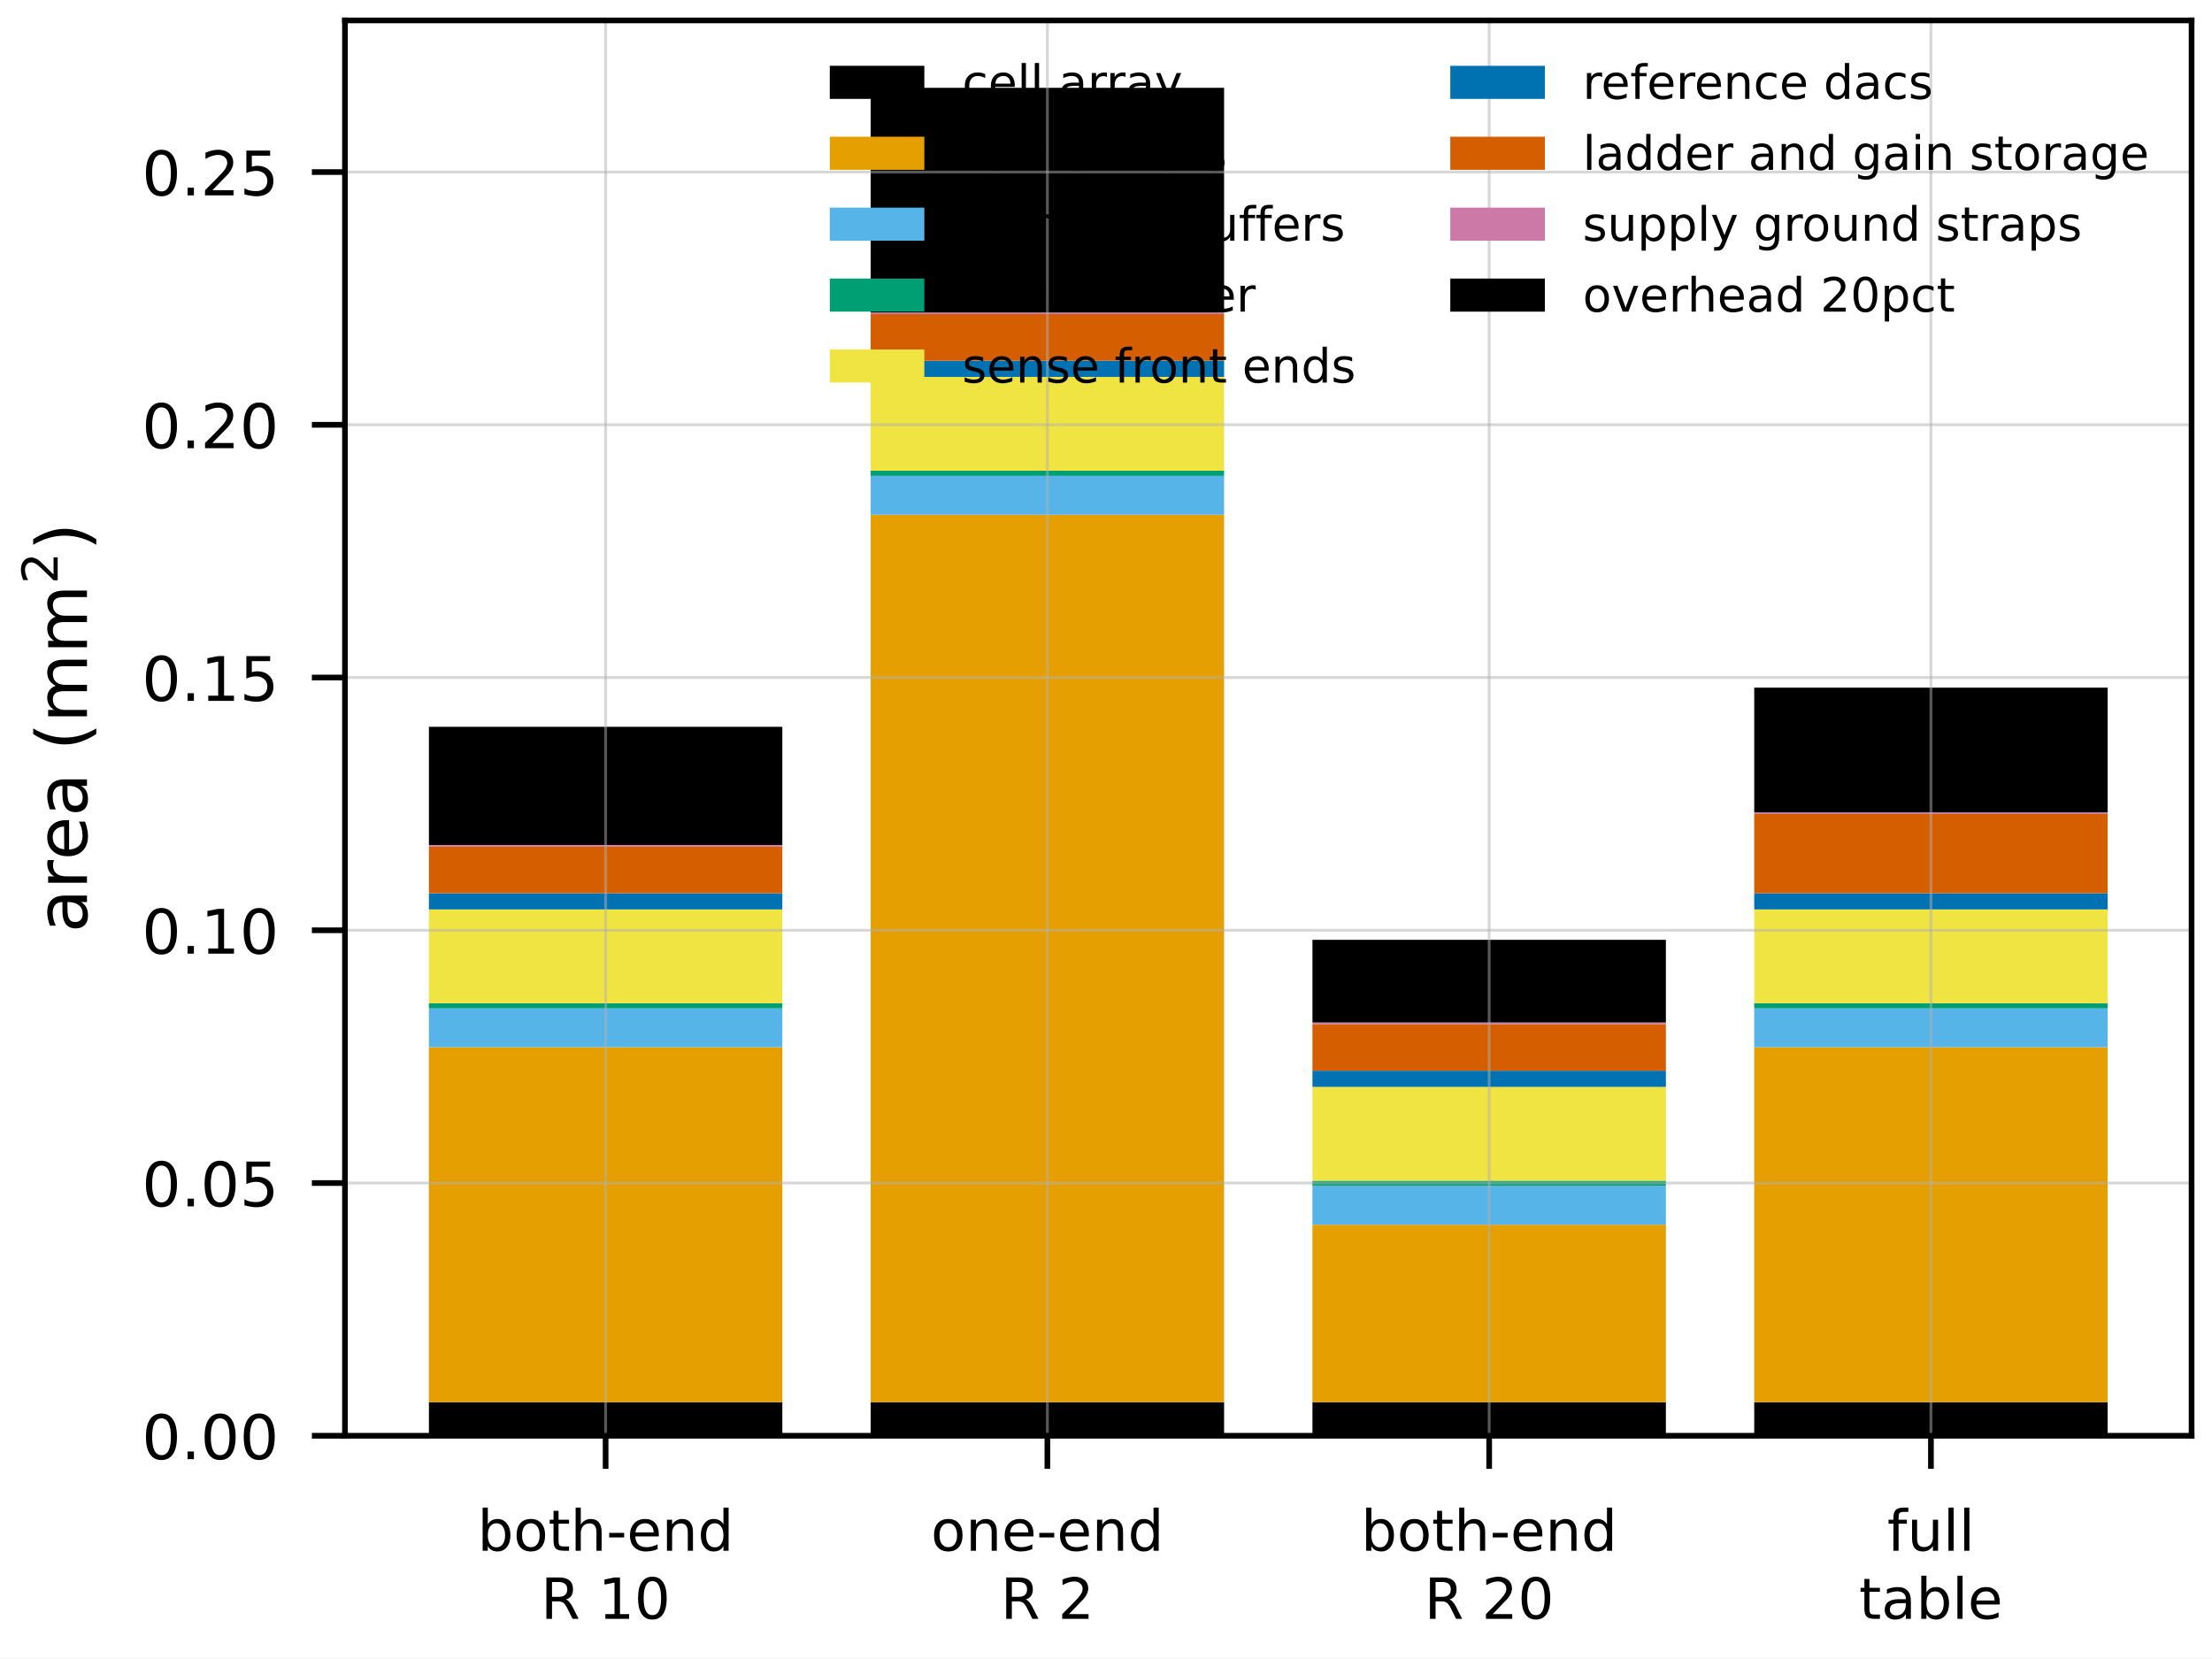
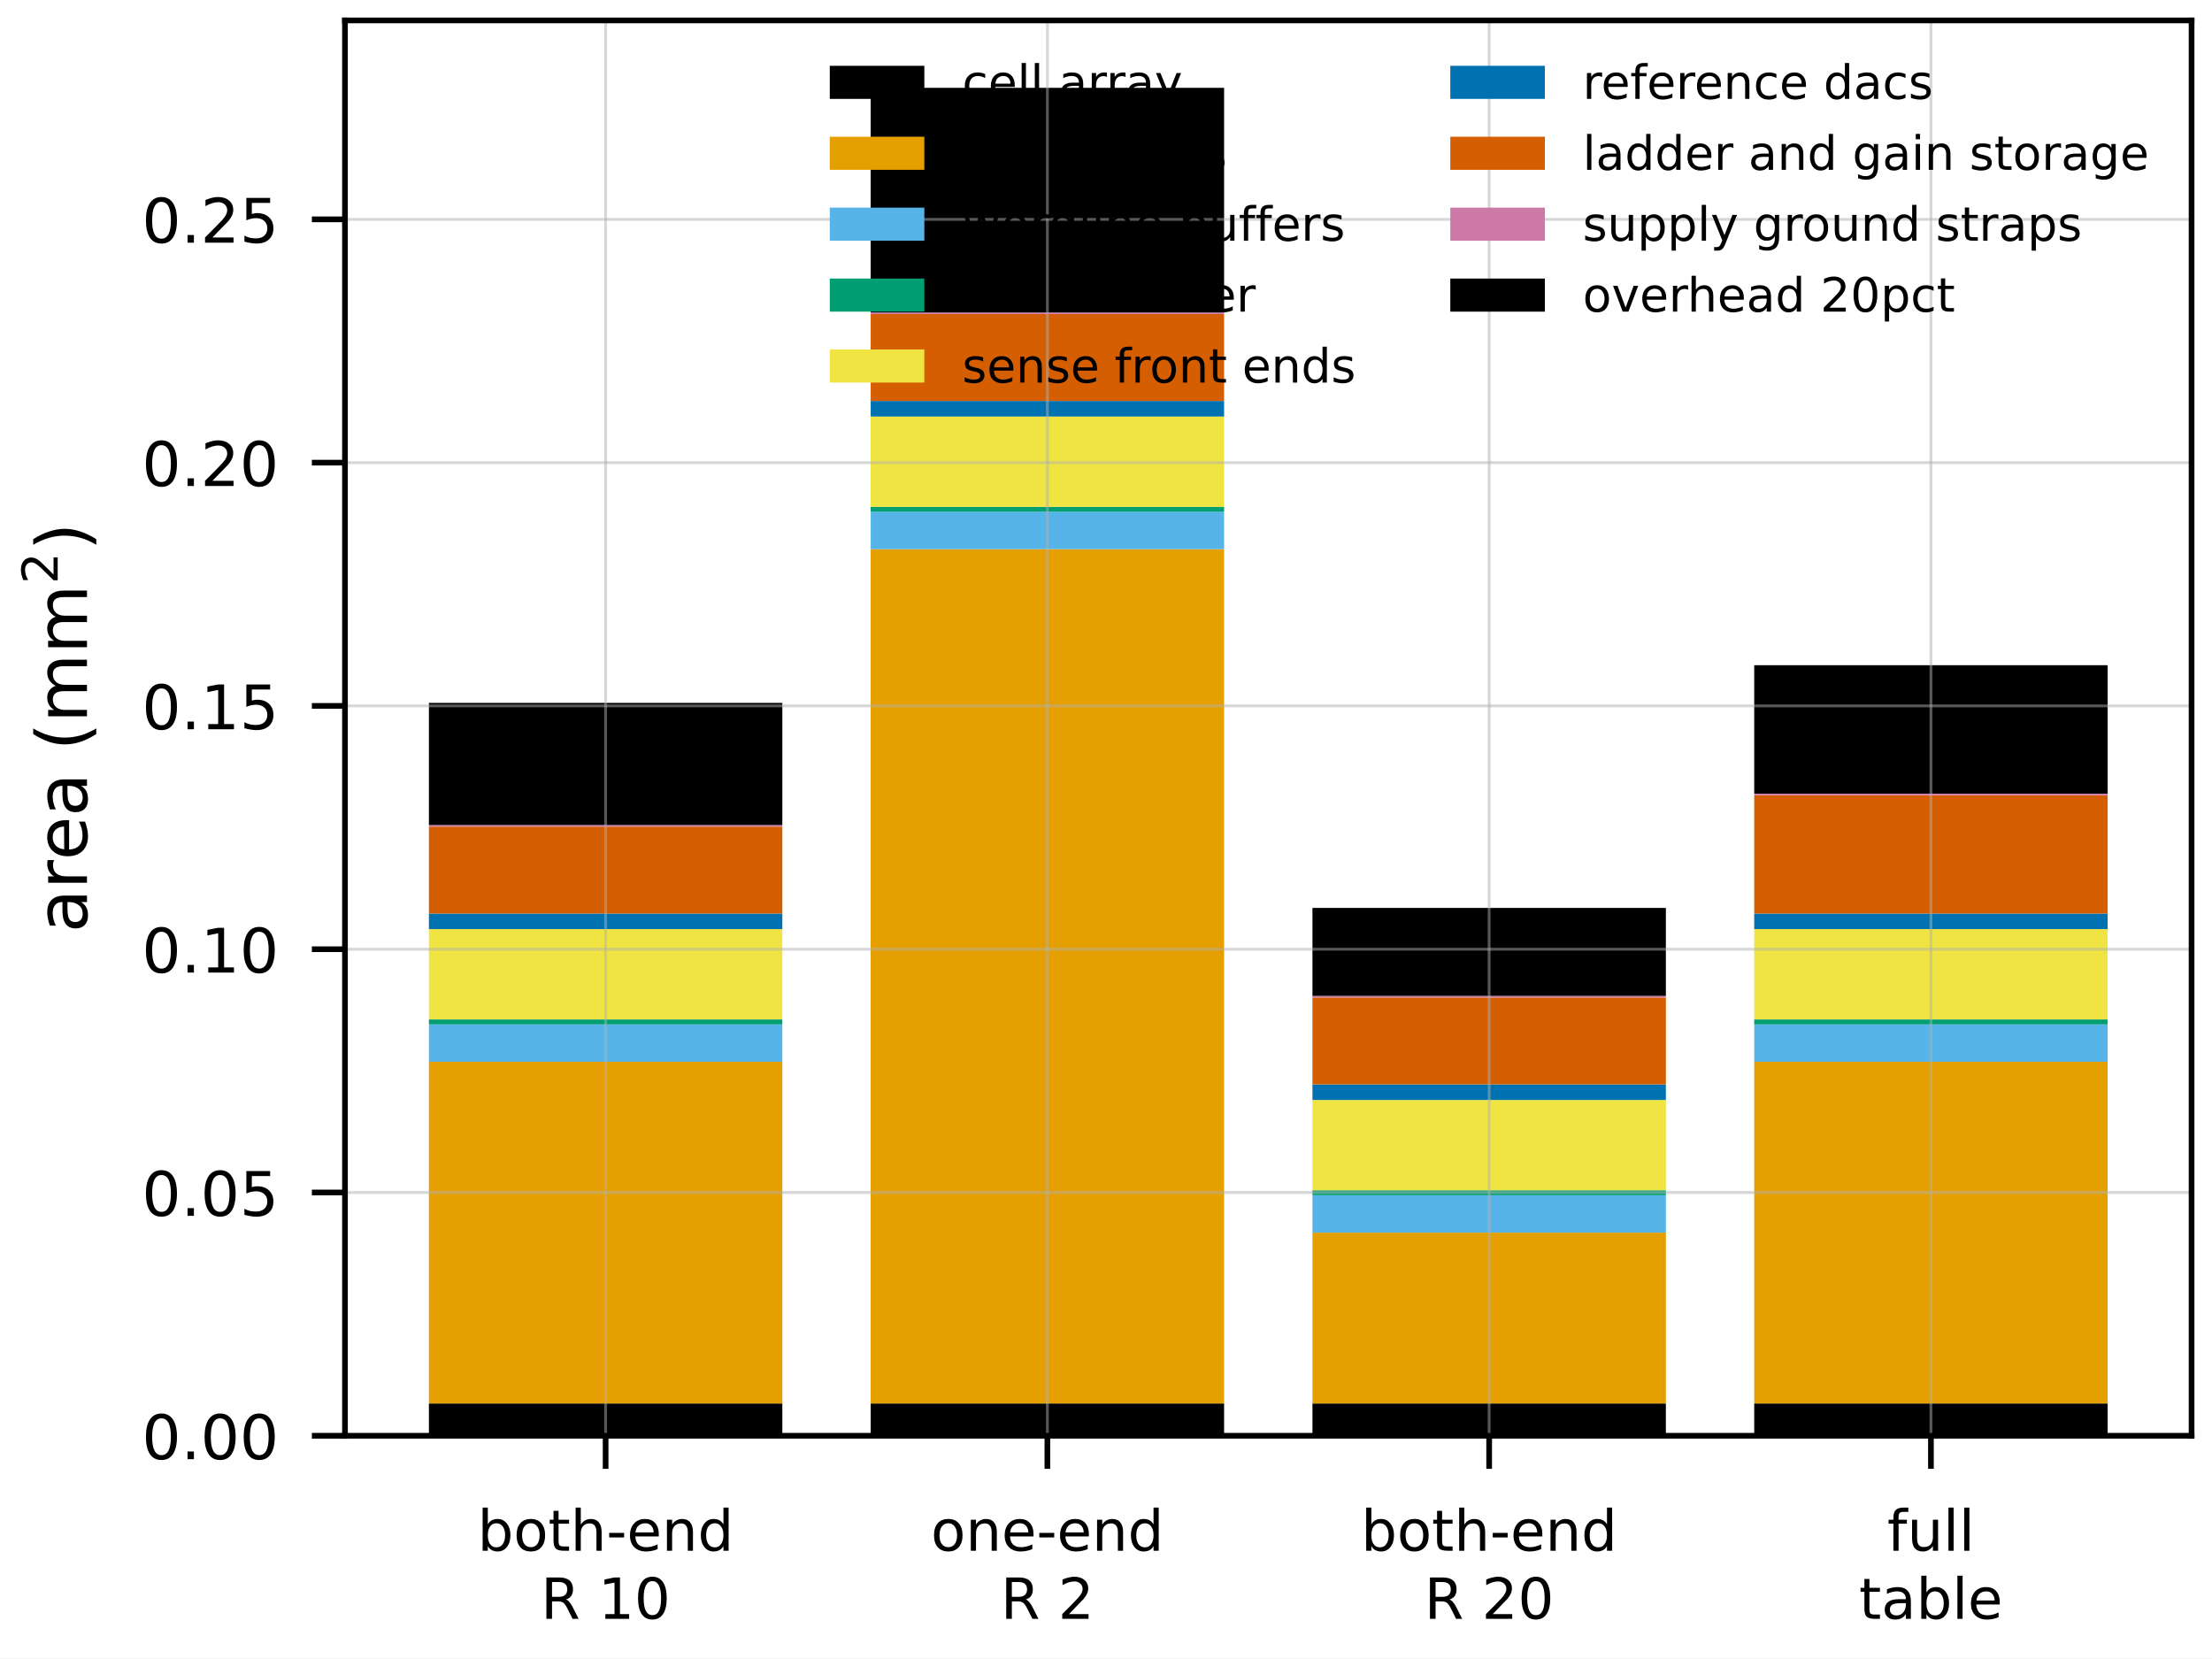
<svg xmlns="http://www.w3.org/2000/svg" xmlns:xlink="http://www.w3.org/1999/xlink" width="233.944pt" height="175.411pt" viewBox="0 0 233.944 175.411" version="1.1">
  <defs>
    <style type="text/css">*{stroke-linejoin: round; stroke-linecap: butt}</style>
  </defs>
  <g id="figure_1">
    <g id="patch_1">
      <path d="M 0 175.411  L 233.944 175.411  L 233.944 0  L 0 0  z " style="fill: #ffffff" />
    </g>
    <g id="axes_1">
      <g id="patch_2">
        <path d="M 36.484 151.848  L 231.784 151.848  L 231.784 2.16  L 36.484 2.16  z " style="fill: #ffffff" />
      </g>
      <g id="patch_3">
-         <path d="M 45.362 151.848  L 82.74 151.848  L 82.74 148.301  L 45.362 148.301  z " clip-path="url(#p2268f65d44)" />
+         <path d="M 45.362 151.848  L 82.74 151.848  L 82.74 148.433  L 45.362 148.433  z " clip-path="url(#p60e9db99cc)" />
      </g>
      <g id="patch_4">
-         <path d="M 92.084 151.848  L 129.462 151.848  L 129.462 148.301  L 92.084 148.301  z " clip-path="url(#p2268f65d44)" />
+         <path d="M 92.084 151.848  L 129.462 151.848  L 129.462 148.433  L 92.084 148.433  z " clip-path="url(#p60e9db99cc)" />
      </g>
      <g id="patch_5">
-         <path d="M 138.807 151.848  L 176.185 151.848  L 176.185 148.301  L 138.807 148.301  z " clip-path="url(#p2268f65d44)" />
+         <path d="M 138.807 151.848  L 176.185 151.848  L 176.185 148.433  L 138.807 148.433  z " clip-path="url(#p60e9db99cc)" />
      </g>
      <g id="patch_6">
-         <path d="M 185.529 151.848  L 222.907 151.848  L 222.907 148.301  L 185.529 148.301  z " clip-path="url(#p2268f65d44)" />
+         <path d="M 185.529 151.848  L 222.907 151.848  L 222.907 148.433  L 185.529 148.433  z " clip-path="url(#p60e9db99cc)" />
      </g>
      <g id="patch_7">
-         <path d="M 45.362 148.301  L 82.74 148.301  L 82.74 110.755  L 45.362 110.755  z " clip-path="url(#p2268f65d44)" style="fill: #e69f00" />
+         <path d="M 45.362 148.433  L 82.74 148.433  L 82.74 112.293  L 45.362 112.293  z " clip-path="url(#p60e9db99cc)" style="fill: #e69f00" />
      </g>
      <g id="patch_8">
-         <path d="M 92.084 148.301  L 129.462 148.301  L 129.462 54.438  L 92.084 54.438  z " clip-path="url(#p2268f65d44)" style="fill: #e69f00" />
+         <path d="M 92.084 148.433  L 129.462 148.433  L 129.462 58.083  L 92.084 58.083  z " clip-path="url(#p60e9db99cc)" style="fill: #e69f00" />
      </g>
      <g id="patch_9">
-         <path d="M 138.807 148.301  L 176.185 148.301  L 176.185 129.528  L 138.807 129.528  z " clip-path="url(#p2268f65d44)" style="fill: #e69f00" />
+         <path d="M 138.807 148.433  L 176.185 148.433  L 176.185 130.363  L 138.807 130.363  z " clip-path="url(#p60e9db99cc)" style="fill: #e69f00" />
      </g>
      <g id="patch_10">
-         <path d="M 185.529 148.301  L 222.907 148.301  L 222.907 110.755  L 185.529 110.755  z " clip-path="url(#p2268f65d44)" style="fill: #e69f00" />
+         <path d="M 185.529 148.433  L 222.907 148.433  L 222.907 112.293  L 185.529 112.293  z " clip-path="url(#p60e9db99cc)" style="fill: #e69f00" />
      </g>
      <g id="patch_11">
-         <path d="M 45.362 110.755  L 82.74 110.755  L 82.74 106.65  L 45.362 106.65  z " clip-path="url(#p2268f65d44)" style="fill: #56b4e9" />
+         <path d="M 45.362 112.293  L 82.74 112.293  L 82.74 108.341  L 45.362 108.341  z " clip-path="url(#p60e9db99cc)" style="fill: #56b4e9" />
      </g>
      <g id="patch_12">
-         <path d="M 92.084 54.438  L 129.462 54.438  L 129.462 50.332  L 92.084 50.332  z " clip-path="url(#p2268f65d44)" style="fill: #56b4e9" />
+         <path d="M 92.084 58.083  L 129.462 58.083  L 129.462 54.131  L 92.084 54.131  z " clip-path="url(#p60e9db99cc)" style="fill: #56b4e9" />
      </g>
      <g id="patch_13">
-         <path d="M 138.807 129.528  L 176.185 129.528  L 176.185 125.422  L 138.807 125.422  z " clip-path="url(#p2268f65d44)" style="fill: #56b4e9" />
+         <path d="M 138.807 130.363  L 176.185 130.363  L 176.185 126.411  L 138.807 126.411  z " clip-path="url(#p60e9db99cc)" style="fill: #56b4e9" />
      </g>
      <g id="patch_14">
-         <path d="M 185.529 110.755  L 222.907 110.755  L 222.907 106.65  L 185.529 106.65  z " clip-path="url(#p2268f65d44)" style="fill: #56b4e9" />
+         <path d="M 185.529 112.293  L 222.907 112.293  L 222.907 108.341  L 185.529 108.341  z " clip-path="url(#p60e9db99cc)" style="fill: #56b4e9" />
      </g>
      <g id="patch_15">
-         <path d="M 45.362 106.65  L 82.74 106.65  L 82.74 106.102  L 45.362 106.102  z " clip-path="url(#p2268f65d44)" style="fill: #009e73" />
+         <path d="M 45.362 108.341  L 82.74 108.341  L 82.74 107.814  L 45.362 107.814  z " clip-path="url(#p60e9db99cc)" style="fill: #009e73" />
      </g>
      <g id="patch_16">
-         <path d="M 92.084 50.332  L 129.462 50.332  L 129.462 49.784  L 92.084 49.784  z " clip-path="url(#p2268f65d44)" style="fill: #009e73" />
+         <path d="M 92.084 54.131  L 129.462 54.131  L 129.462 53.604  L 92.084 53.604  z " clip-path="url(#p60e9db99cc)" style="fill: #009e73" />
      </g>
      <g id="patch_17">
-         <path d="M 138.807 125.422  L 176.185 125.422  L 176.185 124.875  L 138.807 124.875  z " clip-path="url(#p2268f65d44)" style="fill: #009e73" />
+         <path d="M 138.807 126.411  L 176.185 126.411  L 176.185 125.884  L 138.807 125.884  z " clip-path="url(#p60e9db99cc)" style="fill: #009e73" />
      </g>
      <g id="patch_18">
-         <path d="M 185.529 106.65  L 222.907 106.65  L 222.907 106.102  L 185.529 106.102  z " clip-path="url(#p2268f65d44)" style="fill: #009e73" />
+         <path d="M 185.529 108.341  L 222.907 108.341  L 222.907 107.814  L 185.529 107.814  z " clip-path="url(#p60e9db99cc)" style="fill: #009e73" />
      </g>
      <g id="patch_19">
-         <path d="M 45.362 106.102  L 82.74 106.102  L 82.74 96.18  L 45.362 96.18  z " clip-path="url(#p2268f65d44)" style="fill: #f0e442" />
+         <path d="M 45.362 107.814  L 82.74 107.814  L 82.74 98.263  L 45.362 98.263  z " clip-path="url(#p60e9db99cc)" style="fill: #f0e442" />
      </g>
      <g id="patch_20">
-         <path d="M 92.084 49.784  L 129.462 49.784  L 129.462 39.862  L 92.084 39.862  z " clip-path="url(#p2268f65d44)" style="fill: #f0e442" />
+         <path d="M 92.084 53.604  L 129.462 53.604  L 129.462 44.053  L 92.084 44.053  z " clip-path="url(#p60e9db99cc)" style="fill: #f0e442" />
      </g>
      <g id="patch_21">
-         <path d="M 138.807 124.875  L 176.185 124.875  L 176.185 114.952  L 138.807 114.952  z " clip-path="url(#p2268f65d44)" style="fill: #f0e442" />
+         <path d="M 138.807 125.884  L 176.185 125.884  L 176.185 116.333  L 138.807 116.333  z " clip-path="url(#p60e9db99cc)" style="fill: #f0e442" />
      </g>
      <g id="patch_22">
-         <path d="M 185.529 106.102  L 222.907 106.102  L 222.907 96.18  L 185.529 96.18  z " clip-path="url(#p2268f65d44)" style="fill: #f0e442" />
+         <path d="M 185.529 107.814  L 222.907 107.814  L 222.907 98.263  L 185.529 98.263  z " clip-path="url(#p60e9db99cc)" style="fill: #f0e442" />
      </g>
      <g id="patch_23">
-         <path d="M 45.362 96.18  L 82.74 96.18  L 82.74 94.469  L 45.362 94.469  z " clip-path="url(#p2268f65d44)" style="fill: #0072b2" />
+         <path d="M 45.362 98.263  L 82.74 98.263  L 82.74 96.617  L 45.362 96.617  z " clip-path="url(#p60e9db99cc)" style="fill: #0072b2" />
      </g>
      <g id="patch_24">
-         <path d="M 92.084 39.862  L 129.462 39.862  L 129.462 38.151  L 92.084 38.151  z " clip-path="url(#p2268f65d44)" style="fill: #0072b2" />
+         <path d="M 92.084 44.053  L 129.462 44.053  L 129.462 42.406  L 92.084 42.406  z " clip-path="url(#p60e9db99cc)" style="fill: #0072b2" />
      </g>
      <g id="patch_25">
-         <path d="M 138.807 114.952  L 176.185 114.952  L 176.185 113.242  L 138.807 113.242  z " clip-path="url(#p2268f65d44)" style="fill: #0072b2" />
+         <path d="M 138.807 116.333  L 176.185 116.333  L 176.185 114.687  L 138.807 114.687  z " clip-path="url(#p60e9db99cc)" style="fill: #0072b2" />
      </g>
      <g id="patch_26">
-         <path d="M 185.529 96.18  L 222.907 96.18  L 222.907 94.469  L 185.529 94.469  z " clip-path="url(#p2268f65d44)" style="fill: #0072b2" />
+         <path d="M 185.529 98.263  L 222.907 98.263  L 222.907 96.617  L 185.529 96.617  z " clip-path="url(#p60e9db99cc)" style="fill: #0072b2" />
      </g>
      <g id="patch_27">
-         <path d="M 45.362 94.469  L 82.74 94.469  L 82.74 89.539  L 45.362 89.539  z " clip-path="url(#p2268f65d44)" style="fill: #d55e00" />
+         <path d="M 45.362 96.617  L 82.74 96.617  L 82.74 87.425  L 45.362 87.425  z " clip-path="url(#p60e9db99cc)" style="fill: #d55e00" />
      </g>
      <g id="patch_28">
-         <path d="M 92.084 38.151  L 129.462 38.151  L 129.462 33.221  L 92.084 33.221  z " clip-path="url(#p2268f65d44)" style="fill: #d55e00" />
+         <path d="M 92.084 42.406  L 129.462 42.406  L 129.462 33.215  L 92.084 33.215  z " clip-path="url(#p60e9db99cc)" style="fill: #d55e00" />
      </g>
      <g id="patch_29">
-         <path d="M 138.807 113.242  L 176.185 113.242  L 176.185 108.311  L 138.807 108.311  z " clip-path="url(#p2268f65d44)" style="fill: #d55e00" />
+         <path d="M 138.807 114.687  L 176.185 114.687  L 176.185 105.495  L 138.807 105.495  z " clip-path="url(#p60e9db99cc)" style="fill: #d55e00" />
      </g>
      <g id="patch_30">
-         <path d="M 185.529 94.469  L 222.907 94.469  L 222.907 86.087  L 185.529 86.087  z " clip-path="url(#p2268f65d44)" style="fill: #d55e00" />
+         <path d="M 185.529 96.617  L 222.907 96.617  L 222.907 84.102  L 185.529 84.102  z " clip-path="url(#p60e9db99cc)" style="fill: #d55e00" />
      </g>
      <g id="patch_31">
-         <path d="M 45.362 89.539  L 82.74 89.539  L 82.74 89.366  L 45.362 89.366  z " clip-path="url(#p2268f65d44)" style="fill: #cc79a7" />
+         <path d="M 45.362 87.425  L 82.74 87.425  L 82.74 87.258  L 45.362 87.258  z " clip-path="url(#p60e9db99cc)" style="fill: #cc79a7" />
      </g>
      <g id="patch_32">
-         <path d="M 92.084 33.221  L 129.462 33.221  L 129.462 33.048  L 92.084 33.048  z " clip-path="url(#p2268f65d44)" style="fill: #cc79a7" />
+         <path d="M 92.084 33.215  L 129.462 33.215  L 129.462 33.048  L 92.084 33.048  z " clip-path="url(#p60e9db99cc)" style="fill: #cc79a7" />
      </g>
      <g id="patch_33">
-         <path d="M 138.807 108.311  L 176.185 108.311  L 176.185 108.138  L 138.807 108.138  z " clip-path="url(#p2268f65d44)" style="fill: #cc79a7" />
+         <path d="M 138.807 105.495  L 176.185 105.495  L 176.185 105.328  L 138.807 105.328  z " clip-path="url(#p60e9db99cc)" style="fill: #cc79a7" />
      </g>
      <g id="patch_34">
-         <path d="M 185.529 86.087  L 222.907 86.087  L 222.907 85.914  L 185.529 85.914  z " clip-path="url(#p2268f65d44)" style="fill: #cc79a7" />
+         <path d="M 185.529 84.102  L 222.907 84.102  L 222.907 83.936  L 185.529 83.936  z " clip-path="url(#p60e9db99cc)" style="fill: #cc79a7" />
      </g>
      <g id="patch_35">
-         <path d="M 45.362 89.366  L 82.74 89.366  L 82.74 76.869  L 45.362 76.869  z " clip-path="url(#p2268f65d44)" />
+         <path d="M 45.362 87.258  L 82.74 87.258  L 82.74 74.34  L 45.362 74.34  z " clip-path="url(#p60e9db99cc)" />
      </g>
      <g id="patch_36">
-         <path d="M 92.084 33.048  L 129.462 33.048  L 129.462 9.288  L 92.084 9.288  z " clip-path="url(#p2268f65d44)" />
+         <path d="M 92.084 33.048  L 129.462 33.048  L 129.462 9.288  L 92.084 9.288  z " clip-path="url(#p60e9db99cc)" />
      </g>
      <g id="patch_37">
-         <path d="M 138.807 108.138  L 176.185 108.138  L 176.185 99.396  L 138.807 99.396  z " clip-path="url(#p2268f65d44)" />
+         <path d="M 138.807 105.328  L 176.185 105.328  L 176.185 96.024  L 138.807 96.024  z " clip-path="url(#p60e9db99cc)" />
      </g>
      <g id="patch_38">
-         <path d="M 185.529 85.914  L 222.907 85.914  L 222.907 72.728  L 185.529 72.728  z " clip-path="url(#p2268f65d44)" />
+         <path d="M 185.529 83.936  L 222.907 83.936  L 222.907 70.353  L 185.529 70.353  z " clip-path="url(#p60e9db99cc)" />
      </g>
      <g id="matplotlib.axis_1">
        <g id="xtick_1">
          <g id="line2d_1">
-             <path d="M 64.051 151.848  L 64.051 2.16  " clip-path="url(#p2268f65d44)" style="fill: none; stroke: #b0b0b0; stroke-opacity: 0.5; stroke-width: 0.3; stroke-linecap: square" />
+             <path d="M 64.051 151.848  L 64.051 2.16  " clip-path="url(#p60e9db99cc)" style="fill: none; stroke: #b0b0b0; stroke-opacity: 0.5; stroke-width: 0.3; stroke-linecap: square" />
          </g>
          <g id="line2d_2">
            <defs>
-               <path id="m5a6bc85a8f" d="M 0 0  L 0 3.5  " style="stroke: #000000; stroke-width: 0.6" />
+               <path id="mfe16211105" d="M 0 0  L 0 3.5  " style="stroke: #000000; stroke-width: 0.6" />
            </defs>
            <g>
-               <use xlink:href="#m5a6bc85a8f" x="64.051" y="151.848" style="stroke: #000000; stroke-width: 0.6" />
+               <use xlink:href="#mfe16211105" x="64.051" y="151.848" style="stroke: #000000; stroke-width: 0.6" />
            </g>
          </g>
          <g id="text_1">
            <text style="font-size: 6px; font-family: 'DejaVu Sans'" transform="translate(50.49912 164.0076)">both-end</text>
            <text style="font-size: 6px; font-family: 'DejaVu Sans'" transform="translate(57.19521 171.2088)">R 10</text>
          </g>
        </g>
        <g id="xtick_2">
          <g id="line2d_3">
-             <path d="M 110.773 151.848  L 110.773 2.16  " clip-path="url(#p2268f65d44)" style="fill: none; stroke: #b0b0b0; stroke-opacity: 0.5; stroke-width: 0.3; stroke-linecap: square" />
+             <path d="M 110.773 151.848  L 110.773 2.16  " clip-path="url(#p60e9db99cc)" style="fill: none; stroke: #b0b0b0; stroke-opacity: 0.5; stroke-width: 0.3; stroke-linecap: square" />
          </g>
          <g id="line2d_4">
            <g>
-               <use xlink:href="#m5a6bc85a8f" x="110.773" y="151.848" style="stroke: #000000; stroke-width: 0.6" />
+               <use xlink:href="#mfe16211105" x="110.773" y="151.848" style="stroke: #000000; stroke-width: 0.6" />
            </g>
          </g>
          <g id="text_2">
            <text style="font-size: 6px; font-family: 'DejaVu Sans'" transform="translate(98.45629 164.0076)">one-end</text>
            <text style="font-size: 6px; font-family: 'DejaVu Sans'" transform="translate(105.8265 171.2088)">R 2</text>
          </g>
        </g>
        <g id="xtick_3">
          <g id="line2d_5">
-             <path d="M 157.496 151.848  L 157.496 2.16  " clip-path="url(#p2268f65d44)" style="fill: none; stroke: #b0b0b0; stroke-opacity: 0.5; stroke-width: 0.3; stroke-linecap: square" />
+             <path d="M 157.496 151.848  L 157.496 2.16  " clip-path="url(#p60e9db99cc)" style="fill: none; stroke: #b0b0b0; stroke-opacity: 0.5; stroke-width: 0.3; stroke-linecap: square" />
          </g>
          <g id="line2d_6">
            <g>
-               <use xlink:href="#m5a6bc85a8f" x="157.496" y="151.848" style="stroke: #000000; stroke-width: 0.6" />
+               <use xlink:href="#mfe16211105" x="157.496" y="151.848" style="stroke: #000000; stroke-width: 0.6" />
            </g>
          </g>
          <g id="text_3">
            <text style="font-size: 6px; font-family: 'DejaVu Sans'" transform="translate(143.9441 164.0076)">both-end</text>
            <text style="font-size: 6px; font-family: 'DejaVu Sans'" transform="translate(150.6402 171.2088)">R 20</text>
          </g>
        </g>
        <g id="xtick_4">
          <g id="line2d_7">
-             <path d="M 204.218 151.848  L 204.218 2.16  " clip-path="url(#p2268f65d44)" style="fill: none; stroke: #b0b0b0; stroke-opacity: 0.5; stroke-width: 0.3; stroke-linecap: square" />
+             <path d="M 204.218 151.848  L 204.218 2.16  " clip-path="url(#p60e9db99cc)" style="fill: none; stroke: #b0b0b0; stroke-opacity: 0.5; stroke-width: 0.3; stroke-linecap: square" />
          </g>
          <g id="line2d_8">
            <g>
-               <use xlink:href="#m5a6bc85a8f" x="204.218" y="151.848" style="stroke: #000000; stroke-width: 0.6" />
+               <use xlink:href="#mfe16211105" x="204.218" y="151.848" style="stroke: #000000; stroke-width: 0.6" />
            </g>
          </g>
          <g id="text_4">
            <text style="font-size: 6px; font-family: 'DejaVu Sans'" transform="translate(199.5939 164.0076)">full</text>
            <text style="font-size: 6px; font-family: 'DejaVu Sans'" transform="translate(196.6197 171.2093)">table</text>
          </g>
        </g>
      </g>
      <g id="matplotlib.axis_2">
        <g id="ytick_1">
          <g id="line2d_9">
-             <path d="M 36.484 151.848  L 231.784 151.848  " clip-path="url(#p2268f65d44)" style="fill: none; stroke: #b0b0b0; stroke-opacity: 0.5; stroke-width: 0.3; stroke-linecap: square" />
+             <path d="M 36.484 151.848  L 231.784 151.848  " clip-path="url(#p60e9db99cc)" style="fill: none; stroke: #b0b0b0; stroke-opacity: 0.5; stroke-width: 0.3; stroke-linecap: square" />
          </g>
          <g id="line2d_10">
            <defs>
-               <path id="m314e49cbd1" d="M 0 0  L -3.5 0  " style="stroke: #000000; stroke-width: 0.6" />
+               <path id="m76d04e87ff" d="M 0 0  L -3.5 0  " style="stroke: #000000; stroke-width: 0.6" />
            </defs>
            <g>
-               <use xlink:href="#m314e49cbd1" x="36.484" y="151.848" style="stroke: #000000; stroke-width: 0.6" />
+               <use xlink:href="#m76d04e87ff" x="36.484" y="151.848" style="stroke: #000000; stroke-width: 0.6" />
            </g>
          </g>
          <g id="text_5">
            <text style="font-size: 6.5px; font-family: 'DejaVu Sans'; text-anchor: end" x="29.484" y="154.317" transform="rotate(-0 29.48441 154.3172)">0.00</text>
          </g>
        </g>
        <g id="ytick_2">
          <g id="line2d_11">
-             <path d="M 36.484 125.118  L 231.784 125.118  " clip-path="url(#p2268f65d44)" style="fill: none; stroke: #b0b0b0; stroke-opacity: 0.5; stroke-width: 0.3; stroke-linecap: square" />
+             <path d="M 36.484 126.118  L 231.784 126.118  " clip-path="url(#p60e9db99cc)" style="fill: none; stroke: #b0b0b0; stroke-opacity: 0.5; stroke-width: 0.3; stroke-linecap: square" />
          </g>
          <g id="line2d_12">
            <g>
-               <use xlink:href="#m314e49cbd1" x="36.484" y="125.118" style="stroke: #000000; stroke-width: 0.6" />
+               <use xlink:href="#m76d04e87ff" x="36.484" y="126.118" style="stroke: #000000; stroke-width: 0.6" />
            </g>
          </g>
          <g id="text_6">
-             <text style="font-size: 6.5px; font-family: 'DejaVu Sans'; text-anchor: end" x="29.484" y="127.587" transform="rotate(-0 29.48441 127.5867)">0.05</text>
+             <text style="font-size: 6.5px; font-family: 'DejaVu Sans'; text-anchor: end" x="29.484" y="128.587" transform="rotate(-0 29.48441 128.5871)">0.05</text>
          </g>
        </g>
        <g id="ytick_3">
          <g id="line2d_13">
-             <path d="M 36.484 98.387  L 231.784 98.387  " clip-path="url(#p2268f65d44)" style="fill: none; stroke: #b0b0b0; stroke-opacity: 0.5; stroke-width: 0.3; stroke-linecap: square" />
+             <path d="M 36.484 100.388  L 231.784 100.388  " clip-path="url(#p60e9db99cc)" style="fill: none; stroke: #b0b0b0; stroke-opacity: 0.5; stroke-width: 0.3; stroke-linecap: square" />
          </g>
          <g id="line2d_14">
            <g>
-               <use xlink:href="#m314e49cbd1" x="36.484" y="98.387" style="stroke: #000000; stroke-width: 0.6" />
+               <use xlink:href="#m76d04e87ff" x="36.484" y="100.388" style="stroke: #000000; stroke-width: 0.6" />
            </g>
          </g>
          <g id="text_7">
-             <text style="font-size: 6.5px; font-family: 'DejaVu Sans'; text-anchor: end" x="29.484" y="100.856" transform="rotate(-0 29.48441 100.8562)">0.10</text>
+             <text style="font-size: 6.5px; font-family: 'DejaVu Sans'; text-anchor: end" x="29.484" y="102.857" transform="rotate(-0 29.48441 102.8571)">0.10</text>
          </g>
        </g>
        <g id="ytick_4">
          <g id="line2d_15">
-             <path d="M 36.484 71.657  L 231.784 71.657  " clip-path="url(#p2268f65d44)" style="fill: none; stroke: #b0b0b0; stroke-opacity: 0.5; stroke-width: 0.3; stroke-linecap: square" />
+             <path d="M 36.484 74.658  L 231.784 74.658  " clip-path="url(#p60e9db99cc)" style="fill: none; stroke: #b0b0b0; stroke-opacity: 0.5; stroke-width: 0.3; stroke-linecap: square" />
          </g>
          <g id="line2d_16">
            <g>
-               <use xlink:href="#m314e49cbd1" x="36.484" y="71.657" style="stroke: #000000; stroke-width: 0.6" />
+               <use xlink:href="#m76d04e87ff" x="36.484" y="74.658" style="stroke: #000000; stroke-width: 0.6" />
            </g>
          </g>
          <g id="text_8">
-             <text style="font-size: 6.5px; font-family: 'DejaVu Sans'; text-anchor: end" x="29.484" y="74.126" transform="rotate(-0 29.48441 74.12575)">0.15</text>
+             <text style="font-size: 6.5px; font-family: 'DejaVu Sans'; text-anchor: end" x="29.484" y="77.127" transform="rotate(-0 29.48441 77.12696)">0.15</text>
          </g>
        </g>
        <g id="ytick_5">
          <g id="line2d_17">
-             <path d="M 36.484 44.926  L 231.784 44.926  " clip-path="url(#p2268f65d44)" style="fill: none; stroke: #b0b0b0; stroke-opacity: 0.5; stroke-width: 0.3; stroke-linecap: square" />
+             <path d="M 36.484 48.928  L 231.784 48.928  " clip-path="url(#p60e9db99cc)" style="fill: none; stroke: #b0b0b0; stroke-opacity: 0.5; stroke-width: 0.3; stroke-linecap: square" />
          </g>
          <g id="line2d_18">
            <g>
-               <use xlink:href="#m314e49cbd1" x="36.484" y="44.926" style="stroke: #000000; stroke-width: 0.6" />
+               <use xlink:href="#m76d04e87ff" x="36.484" y="48.928" style="stroke: #000000; stroke-width: 0.6" />
            </g>
          </g>
          <g id="text_9">
-             <text style="font-size: 6.5px; font-family: 'DejaVu Sans'; text-anchor: end" x="29.484" y="47.395" transform="rotate(-0 29.48441 47.39526)">0.20</text>
+             <text style="font-size: 6.5px; font-family: 'DejaVu Sans'; text-anchor: end" x="29.484" y="51.397" transform="rotate(-0 29.48441 51.39687)">0.20</text>
          </g>
        </g>
        <g id="ytick_6">
          <g id="line2d_19">
-             <path d="M 36.484 18.196  L 231.784 18.196  " clip-path="url(#p2268f65d44)" style="fill: none; stroke: #b0b0b0; stroke-opacity: 0.5; stroke-width: 0.3; stroke-linecap: square" />
+             <path d="M 36.484 23.198  L 231.784 23.198  " clip-path="url(#p60e9db99cc)" style="fill: none; stroke: #b0b0b0; stroke-opacity: 0.5; stroke-width: 0.3; stroke-linecap: square" />
          </g>
          <g id="line2d_20">
            <g>
-               <use xlink:href="#m314e49cbd1" x="36.484" y="18.196" style="stroke: #000000; stroke-width: 0.6" />
+               <use xlink:href="#m76d04e87ff" x="36.484" y="23.198" style="stroke: #000000; stroke-width: 0.6" />
            </g>
          </g>
          <g id="text_10">
-             <text style="font-size: 6.5px; font-family: 'DejaVu Sans'; text-anchor: end" x="29.484" y="20.665" transform="rotate(-0 29.48441 20.66476)">0.25</text>
+             <text style="font-size: 6.5px; font-family: 'DejaVu Sans'; text-anchor: end" x="29.484" y="25.667" transform="rotate(-0 29.48441 25.66678)">0.25</text>
          </g>
        </g>
        <g id="text_11">
          <g transform="translate(9.21 98.6415) rotate(-90)">
            <text>
              <tspan x="0" y="-0.009" style="font-size: 7.5px; font-family: 'DejaVu Sans'">a</tspan>
              <tspan x="4.596" y="-0.009" style="font-size: 7.5px; font-family: 'DejaVu Sans'">r</tspan>
              <tspan x="7.679" y="-0.009" style="font-size: 7.5px; font-family: 'DejaVu Sans'">e</tspan>
              <tspan x="12.294" y="-0.009" style="font-size: 7.5px; font-family: 'DejaVu Sans'">a</tspan>
              <tspan x="16.89" y="-0.009" style="font-size: 7.5px; font-family: 'DejaVu Sans'"> </tspan>
              <tspan x="19.274" y="-0.009" style="font-size: 7.5px; font-family: 'DejaVu Sans'">(</tspan>
              <tspan x="22.2" y="-0.009" style="font-size: 7.5px; font-family: 'DejaVu Sans'">m</tspan>
              <tspan x="29.506" y="-0.009" style="font-size: 7.5px; font-family: 'DejaVu Sans'">m</tspan>
              <tspan x="40.429" y="-0.009" style="font-size: 7.5px; font-family: 'DejaVu Sans'">)</tspan>
              <tspan x="36.883" y="-3.106" style="font-size: 5.25px; font-family: 'DejaVu Sans'">2</tspan>
            </text>
          </g>
        </g>
      </g>
      <g id="patch_39">
        <path d="M 36.484 151.848  L 36.484 2.16  " style="fill: none; stroke: #000000; stroke-width: 0.6; stroke-linejoin: miter; stroke-linecap: square" />
      </g>
      <g id="patch_40">
        <path d="M 231.784 151.848  L 231.784 2.16  " style="fill: none; stroke: #000000; stroke-width: 0.6; stroke-linejoin: miter; stroke-linecap: square" />
      </g>
      <g id="patch_41">
        <path d="M 36.484 151.848  L 231.784 151.848  " style="fill: none; stroke: #000000; stroke-width: 0.6; stroke-linejoin: miter; stroke-linecap: square" />
      </g>
      <g id="patch_42">
        <path d="M 36.484 2.16  L 231.784 2.16  " style="fill: none; stroke: #000000; stroke-width: 0.6; stroke-linejoin: miter; stroke-linecap: square" />
      </g>
      <g id="legend_1">
        <g id="patch_43">
          <path d="M 87.759 10.459  L 97.759 10.459  L 97.759 6.959  L 87.759 6.959  z " />
        </g>
        <g id="text_12">
          <text style="font-size: 5px; font-family: 'DejaVu Sans'; text-anchor: start" x="101.759" y="10.459" transform="rotate(-0 101.7586 10.45922)">cell array</text>
        </g>
        <g id="patch_44">
          <path d="M 87.759 17.96  L 97.759 17.96  L 97.759 14.46  L 87.759 14.46  z " style="fill: #e69f00" />
        </g>
        <g id="text_13">
          <text style="font-size: 5px; font-family: 'DejaVu Sans'; text-anchor: start" x="101.759" y="17.96" transform="rotate(-0 101.7586 17.95961)">row drivers</text>
        </g>
        <g id="patch_45">
          <path d="M 87.759 25.46  L 97.759 25.46  L 97.759 21.96  L 87.759 21.96  z " style="fill: #56b4e9" />
        </g>
        <g id="text_14">
          <text style="font-size: 5px; font-family: 'DejaVu Sans'; text-anchor: start" x="101.759" y="25.46" transform="rotate(-0 101.7586 25.46)">wordline buffers</text>
        </g>
        <g id="patch_46">
          <path d="M 87.759 32.96  L 97.759 32.96  L 97.759 29.46  L 87.759 29.46  z " style="fill: #009e73" />
        </g>
        <g id="text_15">
          <text style="font-size: 5px; font-family: 'DejaVu Sans'; text-anchor: start" x="101.759" y="32.96" transform="rotate(-0 101.7586 32.96039)">row decoder</text>
        </g>
        <g id="patch_47">
          <path d="M 87.759 40.461  L 97.759 40.461  L 97.759 36.961  L 87.759 36.961  z " style="fill: #f0e442" />
        </g>
        <g id="text_16">
          <text style="font-size: 5px; font-family: 'DejaVu Sans'; text-anchor: start" x="101.759" y="40.461" transform="rotate(-0 101.7586 40.46078)">sense front ends</text>
        </g>
        <g id="patch_48">
          <path d="M 153.386 10.459  L 163.386 10.459  L 163.386 6.959  L 153.386 6.959  z " style="fill: #0072b2" />
        </g>
        <g id="text_17">
          <text style="font-size: 5px; font-family: 'DejaVu Sans'; text-anchor: start" x="167.386" y="10.459" transform="rotate(-0 167.386 10.45922)">reference dacs</text>
        </g>
        <g id="patch_49">
          <path d="M 153.386 17.96  L 163.386 17.96  L 163.386 14.46  L 153.386 14.46  z " style="fill: #d55e00" />
        </g>
        <g id="text_18">
          <text style="font-size: 5px; font-family: 'DejaVu Sans'; text-anchor: start" x="167.386" y="17.96" transform="rotate(-0 167.386 17.95961)">ladder and gain storage</text>
        </g>
        <g id="patch_50">
          <path d="M 153.386 25.46  L 163.386 25.46  L 163.386 21.96  L 153.386 21.96  z " style="fill: #cc79a7" />
        </g>
        <g id="text_19">
          <text style="font-size: 5px; font-family: 'DejaVu Sans'; text-anchor: start" x="167.386" y="25.46" transform="rotate(-0 167.386 25.46)">supply ground straps</text>
        </g>
        <g id="patch_51">
          <path d="M 153.386 32.96  L 163.386 32.96  L 163.386 29.46  L 153.386 29.46  z " />
        </g>
        <g id="text_20">
          <text style="font-size: 5px; font-family: 'DejaVu Sans'; text-anchor: start" x="167.386" y="32.96" transform="rotate(-0 167.386 32.96039)">overhead 20pct</text>
        </g>
      </g>
    </g>
  </g>
  <defs>
-     <clipPath id="p2268f65d44">
+     <clipPath id="p60e9db99cc">
      <rect x="36.484" y="2.16" width="195.3" height="149.688" />
    </clipPath>
  </defs>
</svg>
